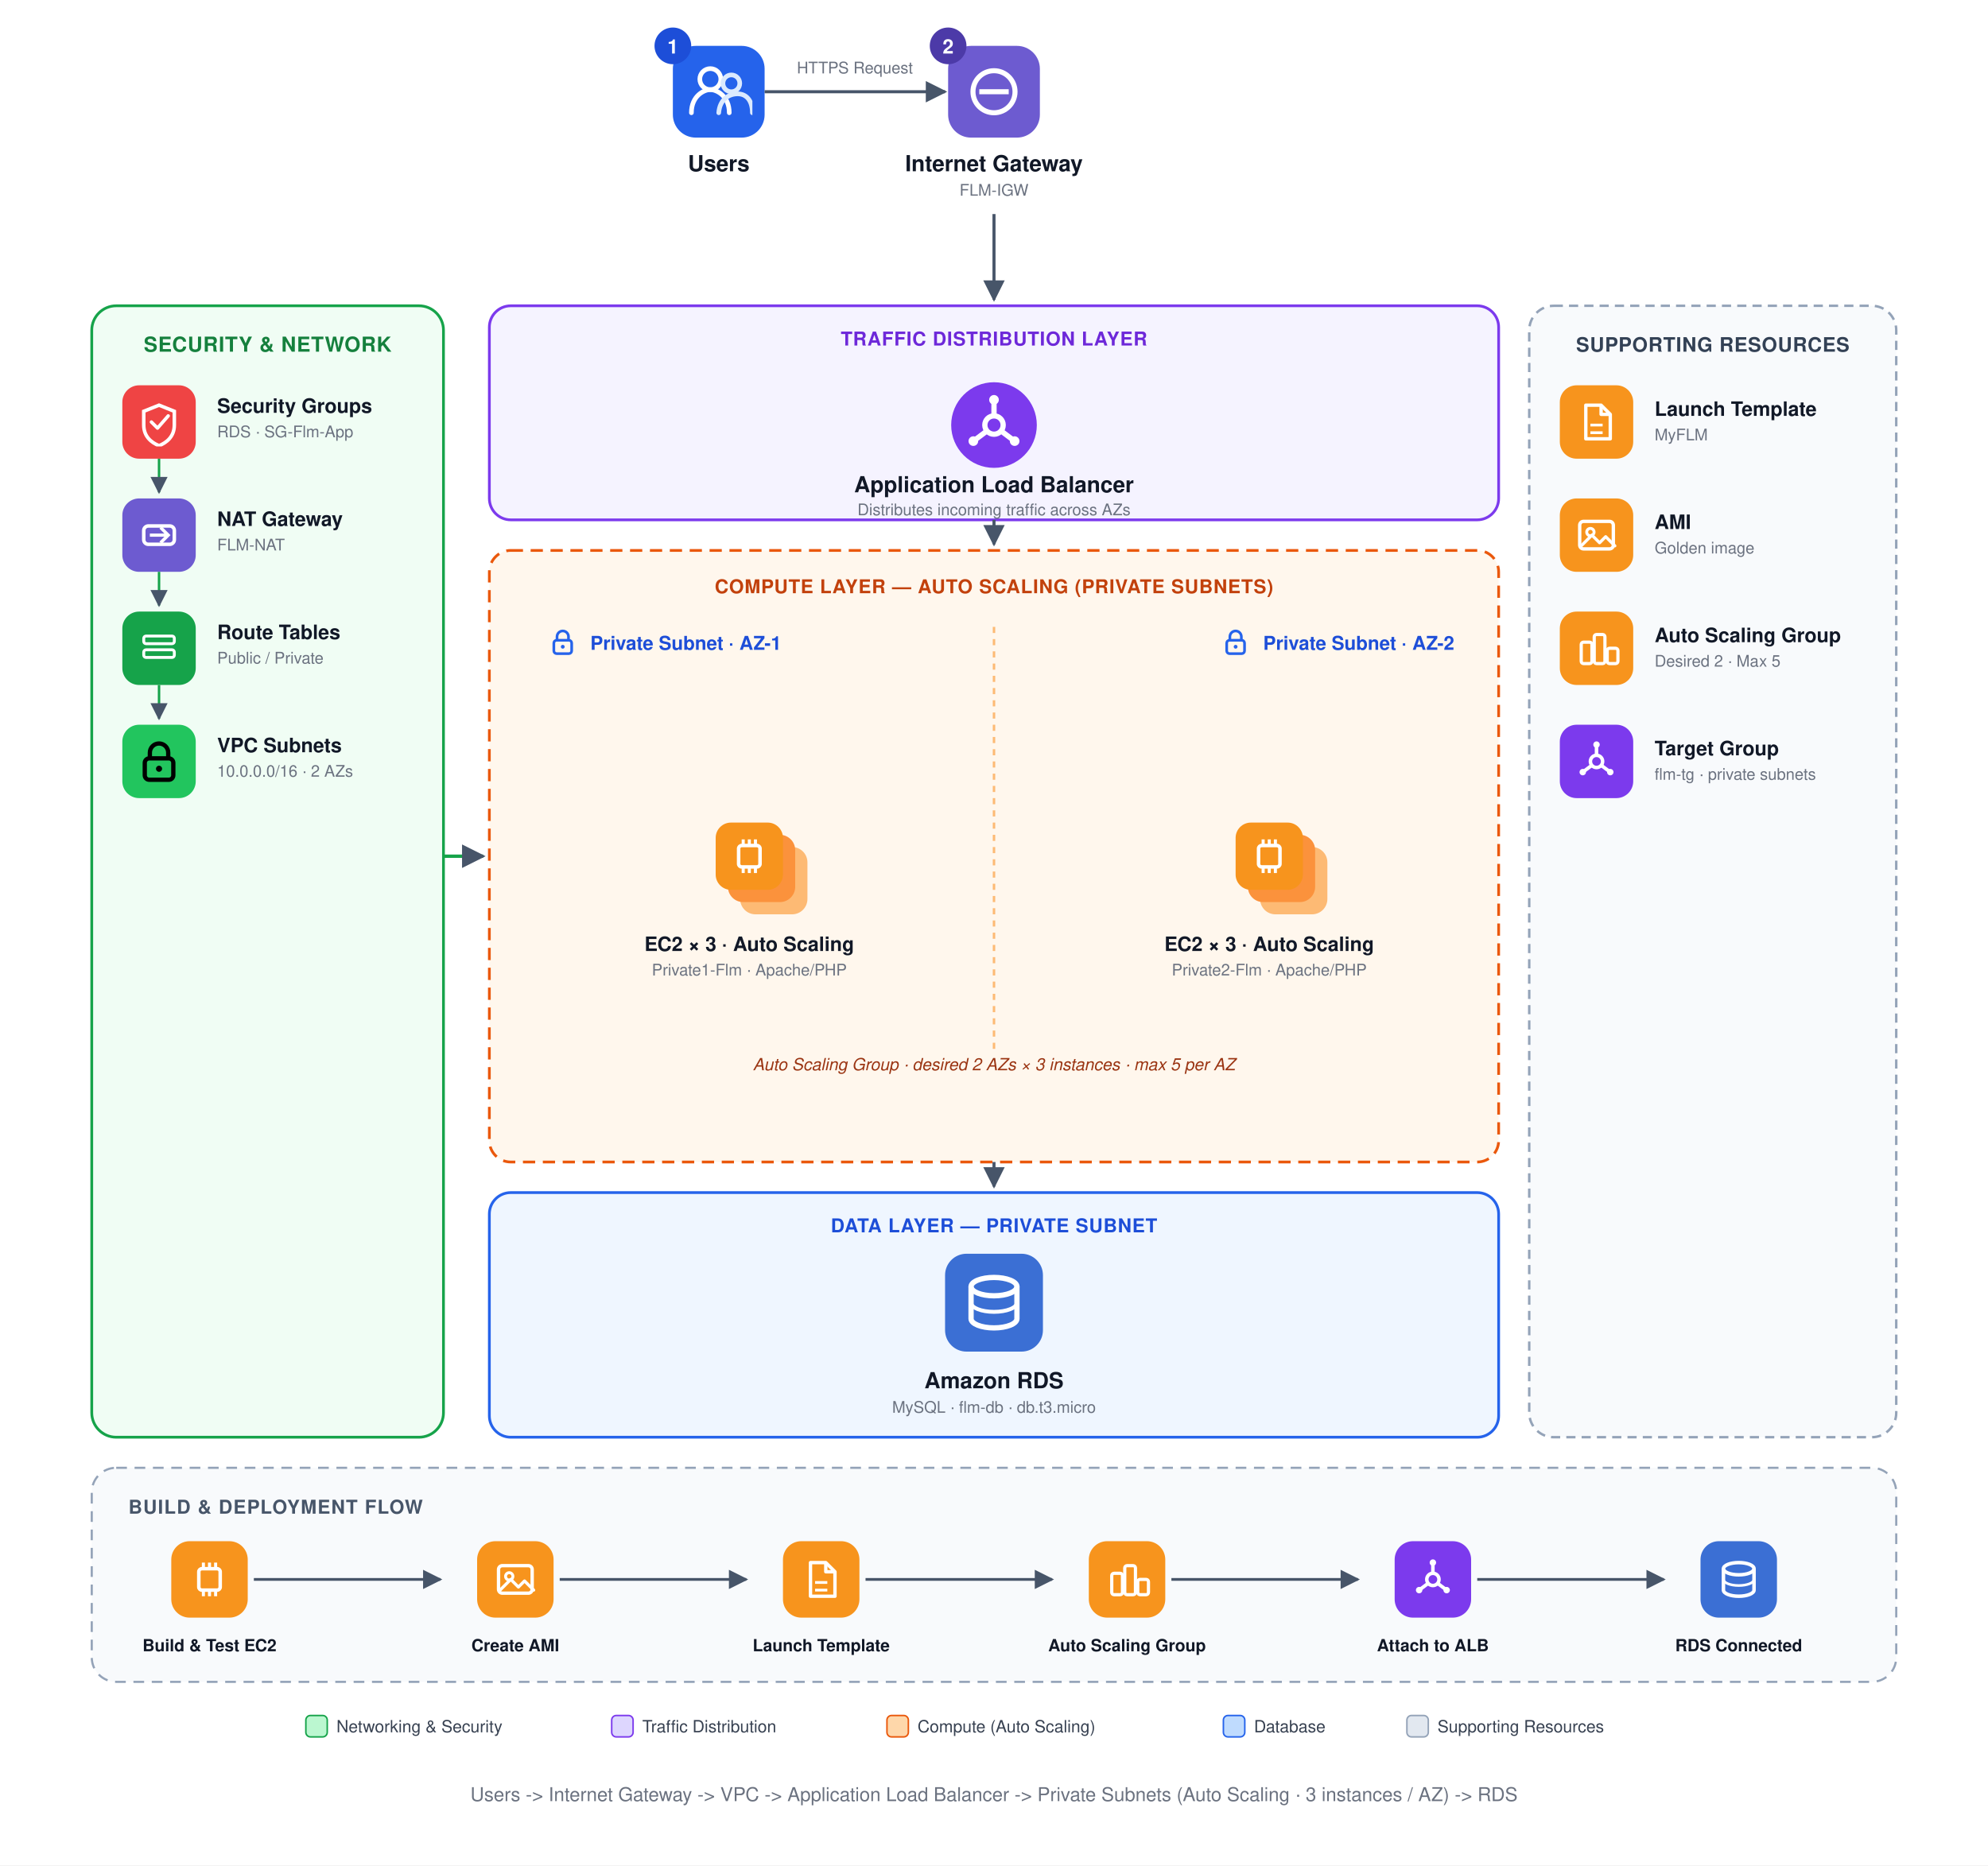
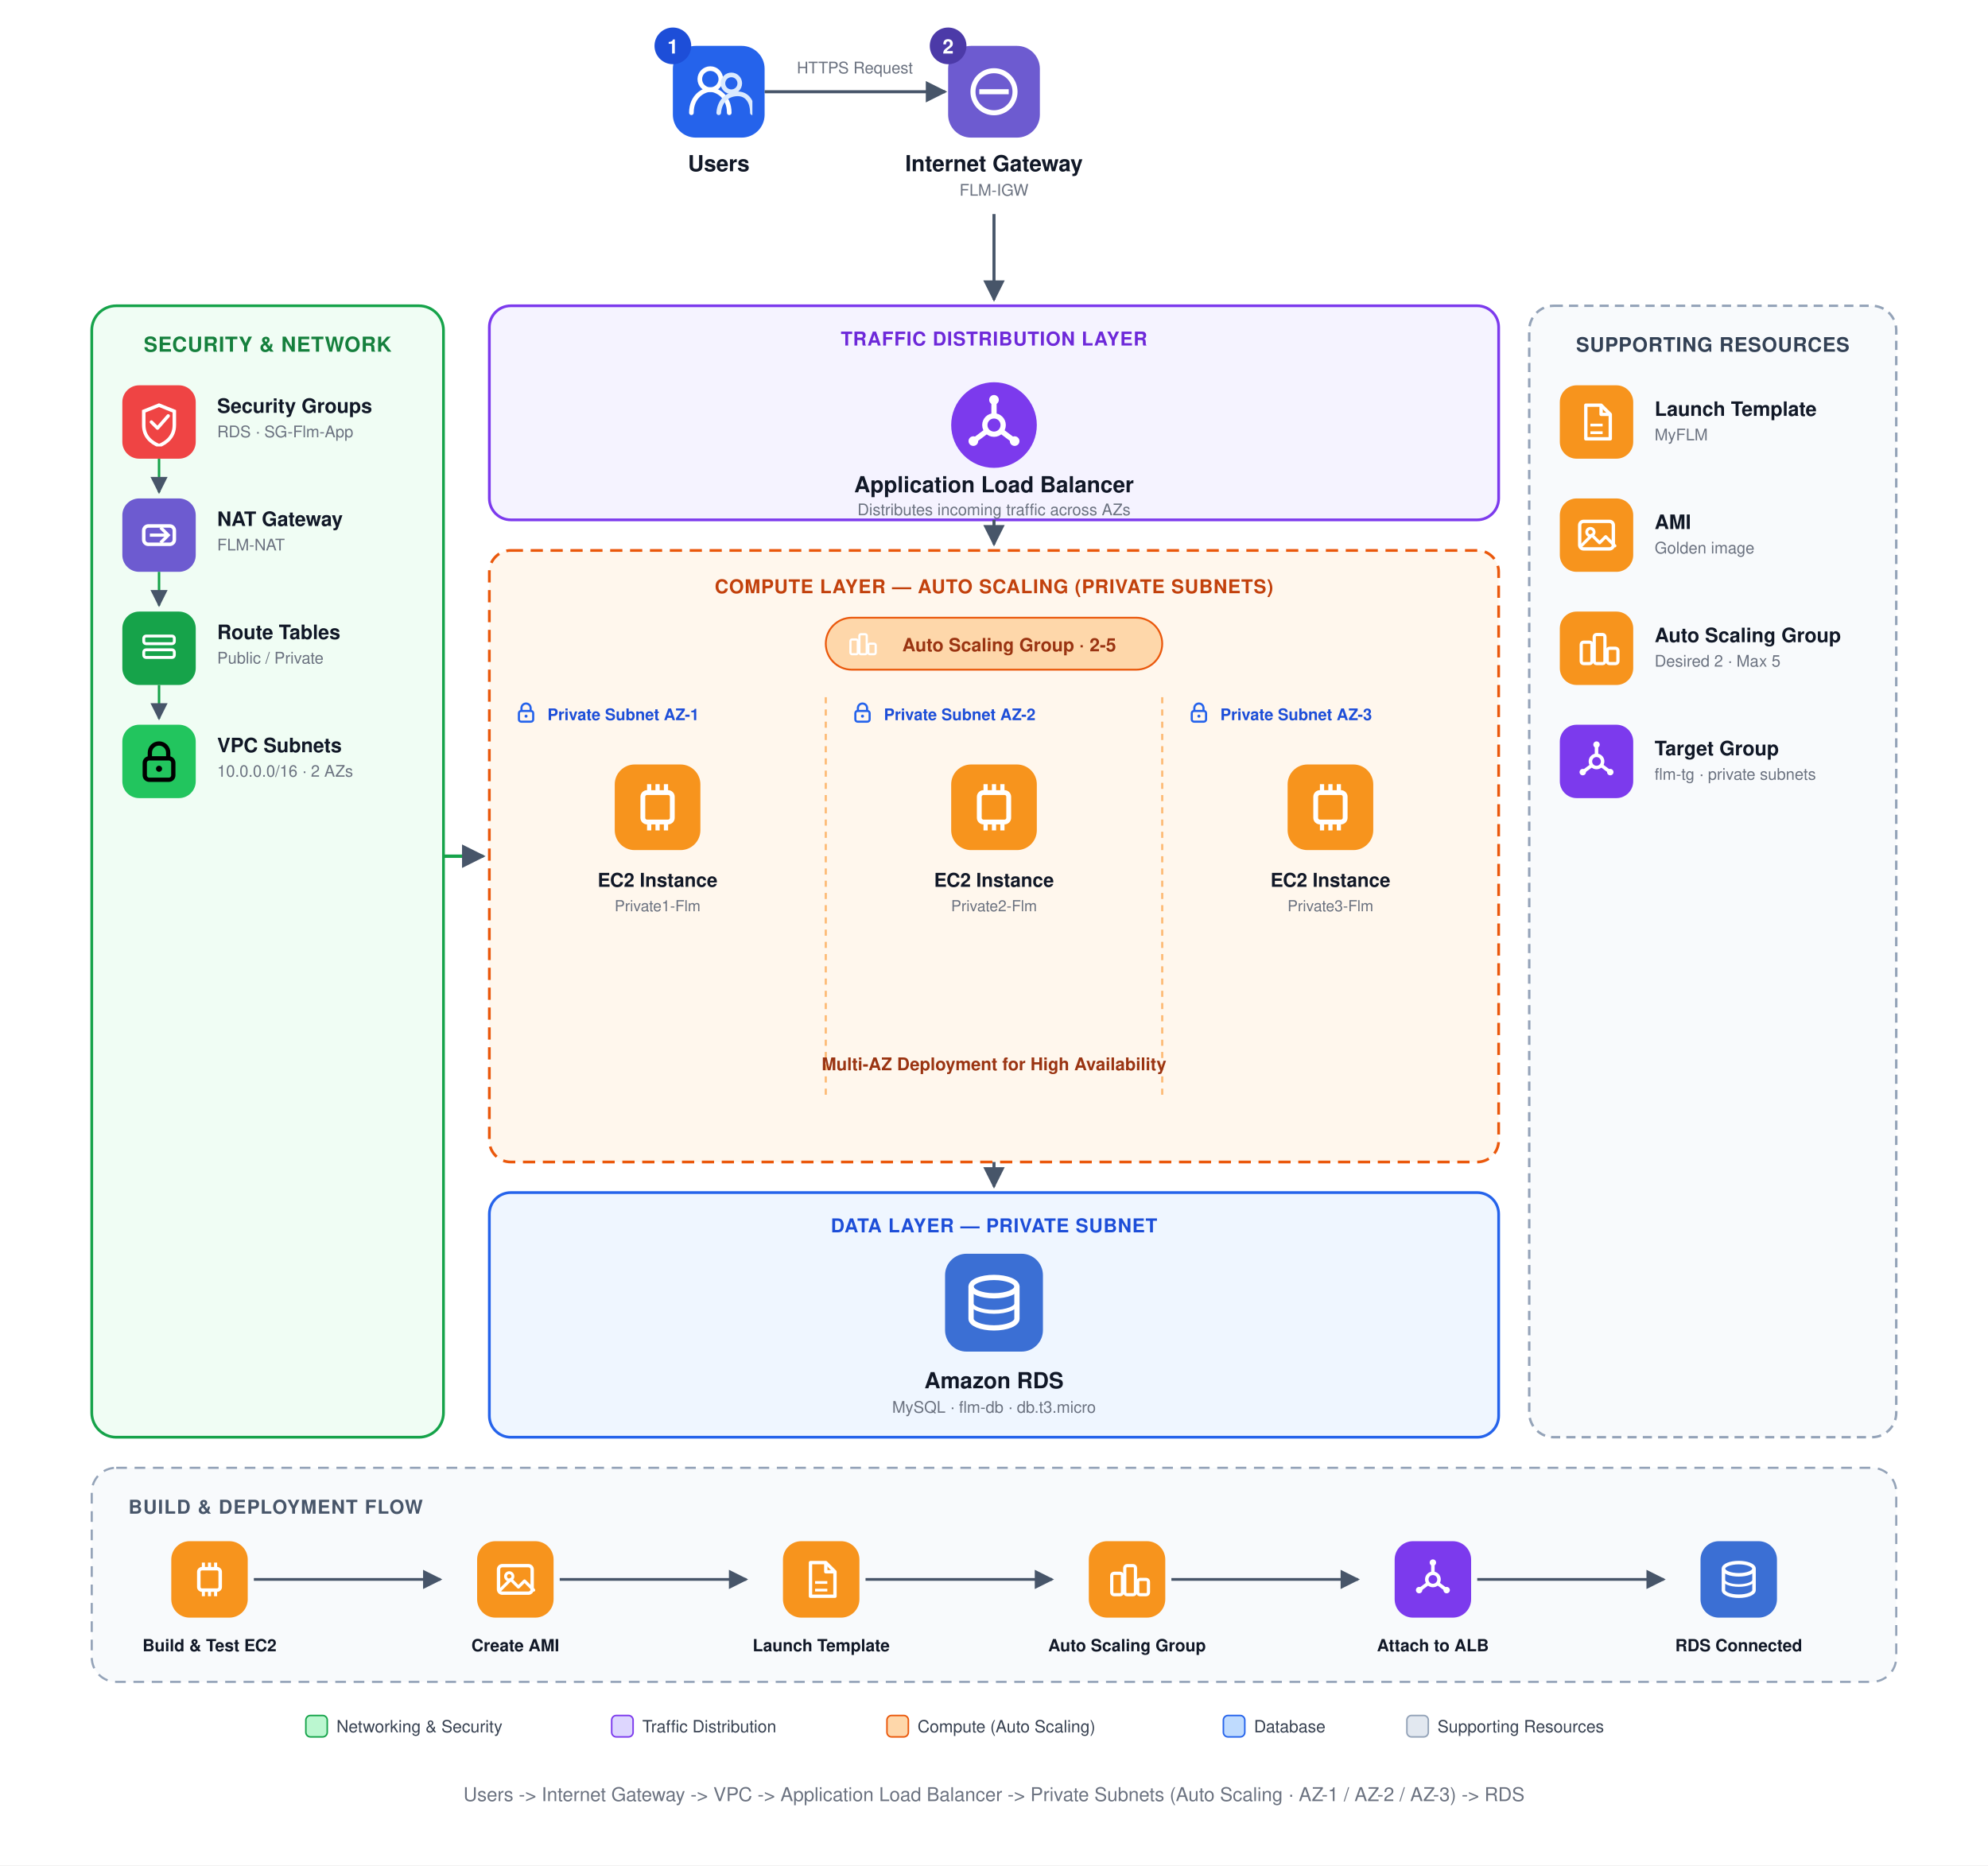
<svg xmlns="http://www.w3.org/2000/svg" viewBox="0 0 1300 1220" font-family="'Segoe UI', Helvetica, Arial, sans-serif">
  <defs>
    <marker id="arrow" viewBox="0 0 10 10" refX="9" refY="5" markerWidth="7" markerHeight="7" orient="auto-start-reverse">
      <path d="M0,0 L10,5 L0,10 z" fill="#475569" />
    </marker>
    <symbol id="i-users" viewBox="0 0 32 32">
      <circle cx="12" cy="10" r="5" fill="none" stroke="#ffffff" stroke-width="2.2" />
      <path d="M3,26 c0,-8 6,-11 9,-11 s9,3 9,11" fill="none" stroke="#ffffff" stroke-width="2.2" stroke-linecap="round" />
      <circle cx="22" cy="12" r="4" fill="none" stroke="#dbeafe" stroke-width="2.2" />
      <path d="M16,26 c0.5,-6.5 5,-9 9,-9 s7,3 7,9" fill="none" stroke="#dbeafe" stroke-width="2.2" stroke-linecap="round" />
    </symbol>
    <symbol id="i-globe" viewBox="0 0 32 32">
      <circle cx="16" cy="16" r="12" fill="none" stroke="#ffffff" stroke-width="2.2" />
      <ellipse cx="16" cy="16" rx="5" ry="12" fill="none" stroke="#ffffff" stroke-width="1.8" />
      <line x1="4" y1="16" x2="28" y2="16" stroke="#ffffff" stroke-width="1.8" />
      <path d="M6,10 h20 M6,22 h20" fill="none" stroke="#ffffff" stroke-width="1.5" />
    </symbol>
    <symbol id="i-igw" viewBox="0 0 32 32">
      <circle cx="16" cy="16" r="10" fill="none" stroke="#ffffff" stroke-width="2.4" />
      <line x1="9" y1="16" x2="23" y2="16" stroke="#ffffff" stroke-width="2.4" />
    </symbol>
    <symbol id="i-nat" viewBox="0 0 32 32">
      <rect x="6" y="10" width="20" height="12" rx="3" fill="none" stroke="#ffffff" stroke-width="2.3" />
      <path d="M10,16 h12 m-5,-5 l5,5 l-5,5" fill="none" stroke="#ffffff" stroke-width="2.1" />
    </symbol>
    <symbol id="i-hub" viewBox="0 0 32 32">
      <circle cx="16" cy="16" r="4" fill="none" stroke="#ffffff" stroke-width="2.3" />
      <line x1="16" y1="12" x2="16" y2="5" stroke="#ffffff" stroke-width="2.3" />
      <line x1="19" y1="18.5" x2="25" y2="23" stroke="#ffffff" stroke-width="2.3" />
      <line x1="13" y1="18.5" x2="7" y2="23" stroke="#ffffff" stroke-width="2.3" />
      <circle cx="16" cy="5" r="2.1" fill="#ffffff" />
      <circle cx="25" cy="23" r="2.1" fill="#ffffff" />
      <circle cx="7" cy="23" r="2.1" fill="#ffffff" />
    </symbol>
    <symbol id="i-chip" viewBox="0 0 32 32">
      <rect x="9" y="9" width="14" height="14" rx="2" fill="none" stroke="#ffffff" stroke-width="2.3" />
      <line x1="12" y1="9" x2="12" y2="5" stroke="#ffffff" stroke-width="2" />
      <line x1="16" y1="9" x2="16" y2="5" stroke="#ffffff" stroke-width="2" />
      <line x1="20" y1="9" x2="20" y2="5" stroke="#ffffff" stroke-width="2" />
      <line x1="12" y1="23" x2="12" y2="27" stroke="#ffffff" stroke-width="2" />
      <line x1="16" y1="23" x2="16" y2="27" stroke="#ffffff" stroke-width="2" />
      <line x1="20" y1="23" x2="20" y2="27" stroke="#ffffff" stroke-width="2" />
    </symbol>
    <symbol id="i-db" viewBox="0 0 32 32">
      <ellipse cx="16" cy="9" rx="10" ry="4" fill="none" stroke="#ffffff" stroke-width="2.3" />
      <path d="M6,9 v14 a10,4 0 0 0 20,0 v-14" fill="none" stroke="#ffffff" stroke-width="2.3" />
      <path d="M6,16 a10,4 0 0 0 20,0" fill="none" stroke="#ffffff" stroke-width="1.7" />
    </symbol>
    <symbol id="i-shield" viewBox="0 0 32 32">
      <path d="M16,5 l10,4 v9 c0,7.5 -5,11.5 -10,13.5 c-5,-2 -10,-6 -10,-13.5 v-9 z" fill="none" stroke="#ffffff" stroke-width="2.3" />
      <path d="M11,16 l4,4 l7,-8" fill="none" stroke="#ffffff" stroke-width="2.2" stroke-linecap="round" stroke-linejoin="round" />
    </symbol>
    <symbol id="i-list" viewBox="0 0 32 32">
      <rect x="6" y="8" width="20" height="5" rx="1.5" fill="none" stroke="#ffffff" stroke-width="1.9" />
      <rect x="6" y="17" width="20" height="5" rx="1.5" fill="none" stroke="#ffffff" stroke-width="1.9" />
    </symbol>
    <symbol id="i-doc" viewBox="0 0 32 32">
      <path d="M9,5 h10 l6,6 v16 h-16 z" fill="none" stroke="#ffffff" stroke-width="2.2" stroke-linejoin="round" />
      <path d="M19,5 v6 h6" fill="none" stroke="#ffffff" stroke-width="2.2" stroke-linejoin="round" />
      <line x1="12" y1="18" x2="20" y2="18" stroke="#ffffff" stroke-width="1.8" />
      <line x1="12" y1="23" x2="20" y2="23" stroke="#ffffff" stroke-width="1.8" />
    </symbol>
    <symbol id="i-image" viewBox="0 0 32 32">
      <rect x="5" y="7" width="22" height="18" rx="2.5" fill="none" stroke="#ffffff" stroke-width="2.2" />
      <circle cx="12" cy="14" r="2.4" fill="none" stroke="#ffffff" stroke-width="1.9" />
      <path d="M6,23 l7,-7 l5,5 l4,-4 l6,6" fill="none" stroke="#ffffff" stroke-width="2" stroke-linejoin="round" stroke-linecap="round" />
    </symbol>
    <symbol id="i-scale" viewBox="0 0 32 32">
      <rect x="6" y="12" width="7" height="14" rx="1.5" fill="none" stroke="#ffffff" stroke-width="2.1" />
      <rect x="14.5" y="7" width="7" height="19" rx="1.5" fill="none" stroke="#ffffff" stroke-width="2.1" />
      <rect x="23" y="16" width="7" height="10" rx="1.5" fill="none" stroke="#ffffff" stroke-width="2.1" />
    </symbol>
    <symbol id="i-lock" viewBox="0 0 24 24">
      <rect x="5" y="10.5" width="14" height="10.5" rx="2.2" fill="none" stroke="currentColor" stroke-width="2.1" />
      <path d="M7.5,10.5 v-2.8 a4.5,4.5 0 0 1 9,0 v2.8" fill="none" stroke="currentColor" stroke-width="2.1" />
      <circle cx="12" cy="15.6" r="1.5" fill="currentColor" />
    </symbol>
  </defs>
  <rect x="0" y="0" width="1300" height="1220" fill="#ffffff" />
  <g>
    <rect x="440" y="30" width="60" height="60" rx="15" fill="#2563eb" />
    <use href="#i-users" x="448" y="38" width="44" height="44" />
    <circle cx="440" cy="30" r="12" fill="#1d4ed8" />
    <text x="440" y="35" text-anchor="middle" font-size="13" font-weight="800" fill="#ffffff">1</text>
    <text x="470" y="112" text-anchor="middle" font-size="14.5" font-weight="700" fill="#111827">Users</text>
  </g>
  <line x1="500" y1="60" x2="618" y2="60" stroke="#475569" stroke-width="2" marker-end="url(#arrow)" />
  <text x="559" y="48" text-anchor="middle" font-size="10.5" fill="#6b7280">HTTPS Request</text>
  <g>
    <rect x="620" y="30" width="60" height="60" rx="15" fill="#6d5bd0" />
    <use href="#i-igw" x="628" y="38" width="44" height="44" />
    <circle cx="620" cy="30" r="12" fill="#4c3aa8" />
    <text x="620" y="35" text-anchor="middle" font-size="13" font-weight="800" fill="#ffffff">2</text>
    <text x="650" y="112" text-anchor="middle" font-size="14.5" font-weight="700" fill="#111827">Internet Gateway</text>
    <text x="650" y="128" text-anchor="middle" font-size="10.5" fill="#6b7280">FLM-IGW</text>
  </g>
  <line x1="650" y1="140" x2="650" y2="196" stroke="#475569" stroke-width="2" marker-end="url(#arrow)" />
  <rect x="60" y="200" width="230" height="740" rx="16" fill="#f0fdf4" stroke="#16a34a" stroke-width="1.8" />
  <text x="175" y="230" text-anchor="middle" font-size="13.5" font-weight="800" fill="#15803d" letter-spacing="0.4">SECURITY &amp; NETWORK</text>
  <g>
    <rect x="80" y="252" width="48" height="48" rx="11" fill="#ef4444" />
    <use href="#i-shield" x="88" y="260" width="32" height="32" />
    <text x="142" y="270" font-size="13" font-weight="700" fill="#111827">Security Groups</text>
    <text x="142" y="286" font-size="10.5" fill="#6b7280">RDS · SG-Flm-App</text>
  </g>
  <line x1="104" y1="300" x2="104" y2="322" stroke="#16a34a" stroke-width="1.6" marker-end="url(#arrow)" />
  <g>
    <rect x="80" y="326" width="48" height="48" rx="11" fill="#6d5bd0" />
    <use href="#i-nat" x="88" y="334" width="32" height="32" />
    <text x="142" y="344" font-size="13" font-weight="700" fill="#111827">NAT Gateway</text>
    <text x="142" y="360" font-size="10.5" fill="#6b7280">FLM-NAT</text>
  </g>
  <line x1="104" y1="374" x2="104" y2="396" stroke="#16a34a" stroke-width="1.6" marker-end="url(#arrow)" />
  <g>
    <rect x="80" y="400" width="48" height="48" rx="11" fill="#16a34a" />
    <use href="#i-list" x="88" y="408" width="32" height="32" />
    <text x="142" y="418" font-size="13" font-weight="700" fill="#111827">Route Tables</text>
    <text x="142" y="434" font-size="10.5" fill="#6b7280">Public / Private</text>
  </g>
  <line x1="104" y1="448" x2="104" y2="470" stroke="#16a34a" stroke-width="1.6" marker-end="url(#arrow)" />
  <g>
    <rect x="80" y="474" width="48" height="48" rx="11" fill="#22c55e" />
    <use href="#i-lock" x="88" y="482" width="32" height="32" />
    <text x="142" y="492" font-size="13" font-weight="700" fill="#111827">VPC Subnets</text>
    <text x="142" y="508" font-size="10.5" fill="#6b7280">10.0.0.0/16 · 2 AZs</text>
  </g>
  <line x1="290" y1="560" x2="316" y2="560" stroke="#16a34a" stroke-width="2.2" marker-end="url(#arrow)" />
  <rect x="320" y="200" width="660" height="140" rx="14" fill="#f5f3ff" stroke="#7c3aed" stroke-width="1.8" />
  <text x="650" y="226" text-anchor="middle" font-size="12.5" font-weight="800" fill="#6d28d9" letter-spacing="0.4">TRAFFIC DISTRIBUTION LAYER</text>
  <g>
    <circle cx="650" cy="278" r="28" fill="#7c3aed" />
    <use href="#i-hub" x="626" y="254" width="48" height="48" />
    <text x="650" y="322" text-anchor="middle" font-size="14.5" font-weight="700" fill="#111827">Application Load Balancer</text>
  </g>
  <text x="650" y="337" text-anchor="middle" font-size="10.5" fill="#6b7280">Distributes incoming traffic across AZs</text>
  <line x1="650" y1="340" x2="650" y2="356" stroke="#475569" stroke-width="2" marker-end="url(#arrow)" />
  <rect x="320" y="360" width="660" height="400" rx="14" fill="#fff7ed" stroke="#ea580c" stroke-width="1.8" stroke-dasharray="8 5" />
  <text x="650" y="388" text-anchor="middle" font-size="12.5" font-weight="800" fill="#c2410c" letter-spacing="0.4">COMPUTE LAYER — AUTO SCALING (PRIVATE SUBNETS)</text>
+   <g>
+     <rect x="540" y="404" width="220" height="34" rx="17" fill="#fed7aa" stroke="#ea580c" stroke-width="1.2" />
+     <use href="#i-scale" x="552" y="410" width="22" height="22" />
+     <text x="590" y="426" font-size="12" font-weight="700" fill="#9a3412">Auto Scaling Group · 2-5</text>
+   </g>
+   <line x1="540" y1="456" x2="540" y2="716" stroke="#fdba74" stroke-width="1.4" stroke-dasharray="4 4" />
+   <line x1="760" y1="456" x2="760" y2="716" stroke="#fdba74" stroke-width="1.4" stroke-dasharray="4 4" />
  <g color="#2563eb">
-     <use href="#i-lock" x="358" y="410" width="20" height="20" />
-   </g>
-   <text x="386" y="425" font-size="12.5" font-weight="700" fill="#1d4ed8">Private Subnet · AZ-1</text>
-   <rect x="484" y="554" width="44" height="44" rx="10" fill="#fdba74" />
-   <rect x="476" y="546" width="44" height="44" rx="10" fill="#fb923c" />
-   <g>
-     <rect x="468" y="538" width="44" height="44" rx="10" fill="#f7941d" />
-     <use href="#i-chip" x="474" y="544" width="32" height="32" />
-   </g>
-   <text x="490" y="622" text-anchor="middle" font-size="13" font-weight="700" fill="#111827">EC2 × 3 · Auto Scaling</text>
-   <text x="490" y="638" text-anchor="middle" font-size="10.5" fill="#6b7280">Private1-Flm · Apache/PHP</text>
+     <use href="#i-lock" x="336" y="458" width="16" height="16" />
+   </g>
+   <text x="358" y="471" font-size="10.5" font-weight="700" fill="#1d4ed8">Private Subnet AZ-1</text>
+   <g>
+     <rect x="402" y="500" width="56" height="56" rx="13" fill="#f7941d" />
+     <use href="#i-chip" x="408" y="506" width="44" height="44" />
+   </g>
+   <text x="430" y="580" text-anchor="middle" font-size="12.5" font-weight="700" fill="#111827">EC2 Instance</text>
+   <text x="430" y="596" text-anchor="middle" font-size="10" fill="#6b7280">Private1-Flm</text>
  <g color="#2563eb">
-     <use href="#i-lock" x="798" y="410" width="20" height="20" />
-   </g>
-   <text x="826" y="425" font-size="12.5" font-weight="700" fill="#1d4ed8">Private Subnet · AZ-2</text>
-   <rect x="824" y="554" width="44" height="44" rx="10" fill="#fdba74" />
-   <rect x="816" y="546" width="44" height="44" rx="10" fill="#fb923c" />
-   <g>
-     <rect x="808" y="538" width="44" height="44" rx="10" fill="#f7941d" />
-     <use href="#i-chip" x="814" y="544" width="32" height="32" />
-   </g>
-   <text x="830" y="622" text-anchor="middle" font-size="13" font-weight="700" fill="#111827">EC2 × 3 · Auto Scaling</text>
-   <text x="830" y="638" text-anchor="middle" font-size="10.5" fill="#6b7280">Private2-Flm · Apache/PHP</text>
-   <line x1="650" y1="410" x2="650" y2="690" stroke="#fdba74" stroke-width="1.6" stroke-dasharray="4 4" />
-   <text x="650" y="700" text-anchor="middle" font-size="11" font-style="italic" fill="#9a3412">Auto Scaling Group · desired 2 AZs × 3 instances · max 5 per AZ</text>
+     <use href="#i-lock" x="556" y="458" width="16" height="16" />
+   </g>
+   <text x="578" y="471" font-size="10.5" font-weight="700" fill="#1d4ed8">Private Subnet AZ-2</text>
+   <g>
+     <rect x="622" y="500" width="56" height="56" rx="13" fill="#f7941d" />
+     <use href="#i-chip" x="628" y="506" width="44" height="44" />
+   </g>
+   <text x="650" y="580" text-anchor="middle" font-size="12.5" font-weight="700" fill="#111827">EC2 Instance</text>
+   <text x="650" y="596" text-anchor="middle" font-size="10" fill="#6b7280">Private2-Flm</text>
+   <g color="#2563eb">
+     <use href="#i-lock" x="776" y="458" width="16" height="16" />
+   </g>
+   <text x="798" y="471" font-size="10.5" font-weight="700" fill="#1d4ed8">Private Subnet AZ-3</text>
+   <g>
+     <rect x="842" y="500" width="56" height="56" rx="13" fill="#f7941d" />
+     <use href="#i-chip" x="848" y="506" width="44" height="44" />
+   </g>
+   <text x="870" y="580" text-anchor="middle" font-size="12.5" font-weight="700" fill="#111827">EC2 Instance</text>
+   <text x="870" y="596" text-anchor="middle" font-size="10" fill="#6b7280">Private3-Flm</text>
+   <text x="650" y="700" text-anchor="middle" font-size="11.5" font-weight="600" fill="#9a3412">Multi-AZ Deployment for High Availability</text>
  <line x1="650" y1="760" x2="650" y2="776" stroke="#475569" stroke-width="2" marker-end="url(#arrow)" />
  <rect x="320" y="780" width="660" height="160" rx="14" fill="#eff6ff" stroke="#2563eb" stroke-width="1.8" />
  <text x="650" y="806" text-anchor="middle" font-size="12.5" font-weight="800" fill="#1d4ed8" letter-spacing="0.4">DATA LAYER — PRIVATE SUBNET</text>
  <g>
    <rect x="618" y="820" width="64" height="64" rx="14" fill="#3b6fd4" />
    <use href="#i-db" x="626" y="828" width="48" height="48" />
    <text x="650" y="908" text-anchor="middle" font-size="14.5" font-weight="700" fill="#111827">Amazon RDS</text>
    <text x="650" y="924" text-anchor="middle" font-size="10.5" fill="#6b7280">MySQL · flm-db · db.t3.micro</text>
  </g>
  <rect x="1000" y="200" width="240" height="740" rx="16" fill="#f8fafc" stroke="#94a3b8" stroke-width="1.6" stroke-dasharray="6 4" />
  <text x="1120" y="230" text-anchor="middle" font-size="13" font-weight="800" fill="#334155" letter-spacing="0.4">SUPPORTING RESOURCES</text>
  <g>
    <rect x="1020" y="252" width="48" height="48" rx="11" fill="#f7941d" />
    <use href="#i-doc" x="1028" y="260" width="32" height="32" />
    <text x="1082" y="272" font-size="13" font-weight="700" fill="#111827">Launch Template</text>
    <text x="1082" y="288" font-size="10.5" fill="#6b7280">MyFLM</text>
  </g>
  <g>
    <rect x="1020" y="326" width="48" height="48" rx="11" fill="#f7941d" />
    <use href="#i-image" x="1028" y="334" width="32" height="32" />
    <text x="1082" y="346" font-size="13" font-weight="700" fill="#111827">AMI</text>
    <text x="1082" y="362" font-size="10.5" fill="#6b7280">Golden image</text>
  </g>
  <g>
    <rect x="1020" y="400" width="48" height="48" rx="11" fill="#f7941d" />
    <use href="#i-scale" x="1028" y="408" width="32" height="32" />
    <text x="1082" y="420" font-size="13" font-weight="700" fill="#111827">Auto Scaling Group</text>
    <text x="1082" y="436" font-size="10.5" fill="#6b7280">Desired 2 · Max 5</text>
  </g>
  <g>
    <rect x="1020" y="474" width="48" height="48" rx="11" fill="#7c3aed" />
    <use href="#i-hub" x="1028" y="482" width="32" height="32" />
    <text x="1082" y="494" font-size="13" font-weight="700" fill="#111827">Target Group</text>
    <text x="1082" y="510" font-size="10.5" fill="#6b7280">flm-tg · private subnets</text>
  </g>
  <rect x="60" y="960" width="1180" height="140" rx="16" fill="#f8fafc" stroke="#94a3b8" stroke-width="1.4" stroke-dasharray="7 5" />
  <text x="84" y="990" font-size="12.5" font-weight="800" fill="#475569" letter-spacing="0.6">BUILD &amp; DEPLOYMENT FLOW</text>
  <g>
    <rect x="112" y="1008" width="50" height="50" rx="12" fill="#f7941d" />
    <use href="#i-chip" x="121" y="1017" width="32" height="32" />
    <text x="137" y="1080" text-anchor="middle" font-size="11" font-weight="600" fill="#111827">Build &amp; Test EC2</text>
  </g>
  <line x1="166" y1="1033" x2="288" y2="1033" stroke="#475569" stroke-width="1.8" marker-end="url(#arrow)" />
  <g>
    <rect x="312" y="1008" width="50" height="50" rx="12" fill="#f7941d" />
    <use href="#i-image" x="321" y="1017" width="32" height="32" />
    <text x="337" y="1080" text-anchor="middle" font-size="11" font-weight="600" fill="#111827">Create AMI</text>
  </g>
  <line x1="366" y1="1033" x2="488" y2="1033" stroke="#475569" stroke-width="1.8" marker-end="url(#arrow)" />
  <g>
    <rect x="512" y="1008" width="50" height="50" rx="12" fill="#f7941d" />
    <use href="#i-doc" x="521" y="1017" width="32" height="32" />
    <text x="537" y="1080" text-anchor="middle" font-size="11" font-weight="600" fill="#111827">Launch Template</text>
  </g>
  <line x1="566" y1="1033" x2="688" y2="1033" stroke="#475569" stroke-width="1.8" marker-end="url(#arrow)" />
  <g>
    <rect x="712" y="1008" width="50" height="50" rx="12" fill="#f7941d" />
    <use href="#i-scale" x="721" y="1017" width="32" height="32" />
    <text x="737" y="1080" text-anchor="middle" font-size="11" font-weight="600" fill="#111827">Auto Scaling Group</text>
  </g>
  <line x1="766" y1="1033" x2="888" y2="1033" stroke="#475569" stroke-width="1.8" marker-end="url(#arrow)" />
  <g>
    <rect x="912" y="1008" width="50" height="50" rx="12" fill="#7c3aed" />
    <use href="#i-hub" x="921" y="1017" width="32" height="32" />
    <text x="937" y="1080" text-anchor="middle" font-size="11" font-weight="600" fill="#111827">Attach to ALB</text>
  </g>
  <line x1="966" y1="1033" x2="1088" y2="1033" stroke="#475569" stroke-width="1.8" marker-end="url(#arrow)" />
  <g>
    <rect x="1112" y="1008" width="50" height="50" rx="12" fill="#3b6fd4" />
    <use href="#i-db" x="1121" y="1017" width="32" height="32" />
    <text x="1137" y="1080" text-anchor="middle" font-size="11" font-weight="600" fill="#111827">RDS Connected</text>
  </g>
  <g font-size="11" fill="#374151">
    <rect x="200" y="1122" width="14" height="14" rx="3" fill="#bbf7d0" stroke="#16a34a" />
    <text x="220" y="1133">Networking &amp; Security</text>
    <rect x="400" y="1122" width="14" height="14" rx="3" fill="#ddd6fe" stroke="#7c3aed" />
    <text x="420" y="1133">Traffic Distribution</text>
    <rect x="580" y="1122" width="14" height="14" rx="3" fill="#fed7aa" stroke="#ea580c" />
    <text x="600" y="1133">Compute (Auto Scaling)</text>
    <rect x="800" y="1122" width="14" height="14" rx="3" fill="#bfdbfe" stroke="#2563eb" />
    <text x="820" y="1133">Database</text>
    <rect x="920" y="1122" width="14" height="14" rx="3" fill="#e2e8f0" stroke="#94a3b8" />
    <text x="940" y="1133">Supporting Resources</text>
  </g>
-   <text x="650" y="1178" text-anchor="middle" font-size="12.5" fill="#6b7280">Users -&gt; Internet Gateway -&gt; VPC -&gt; Application Load Balancer -&gt; Private Subnets (Auto Scaling · 3 instances / AZ) -&gt; RDS</text>
+   <text x="650" y="1178" text-anchor="middle" font-size="12.5" fill="#6b7280">Users -&gt; Internet Gateway -&gt; VPC -&gt; Application Load Balancer -&gt; Private Subnets (Auto Scaling · AZ-1 / AZ-2 / AZ-3) -&gt; RDS</text>
</svg>
